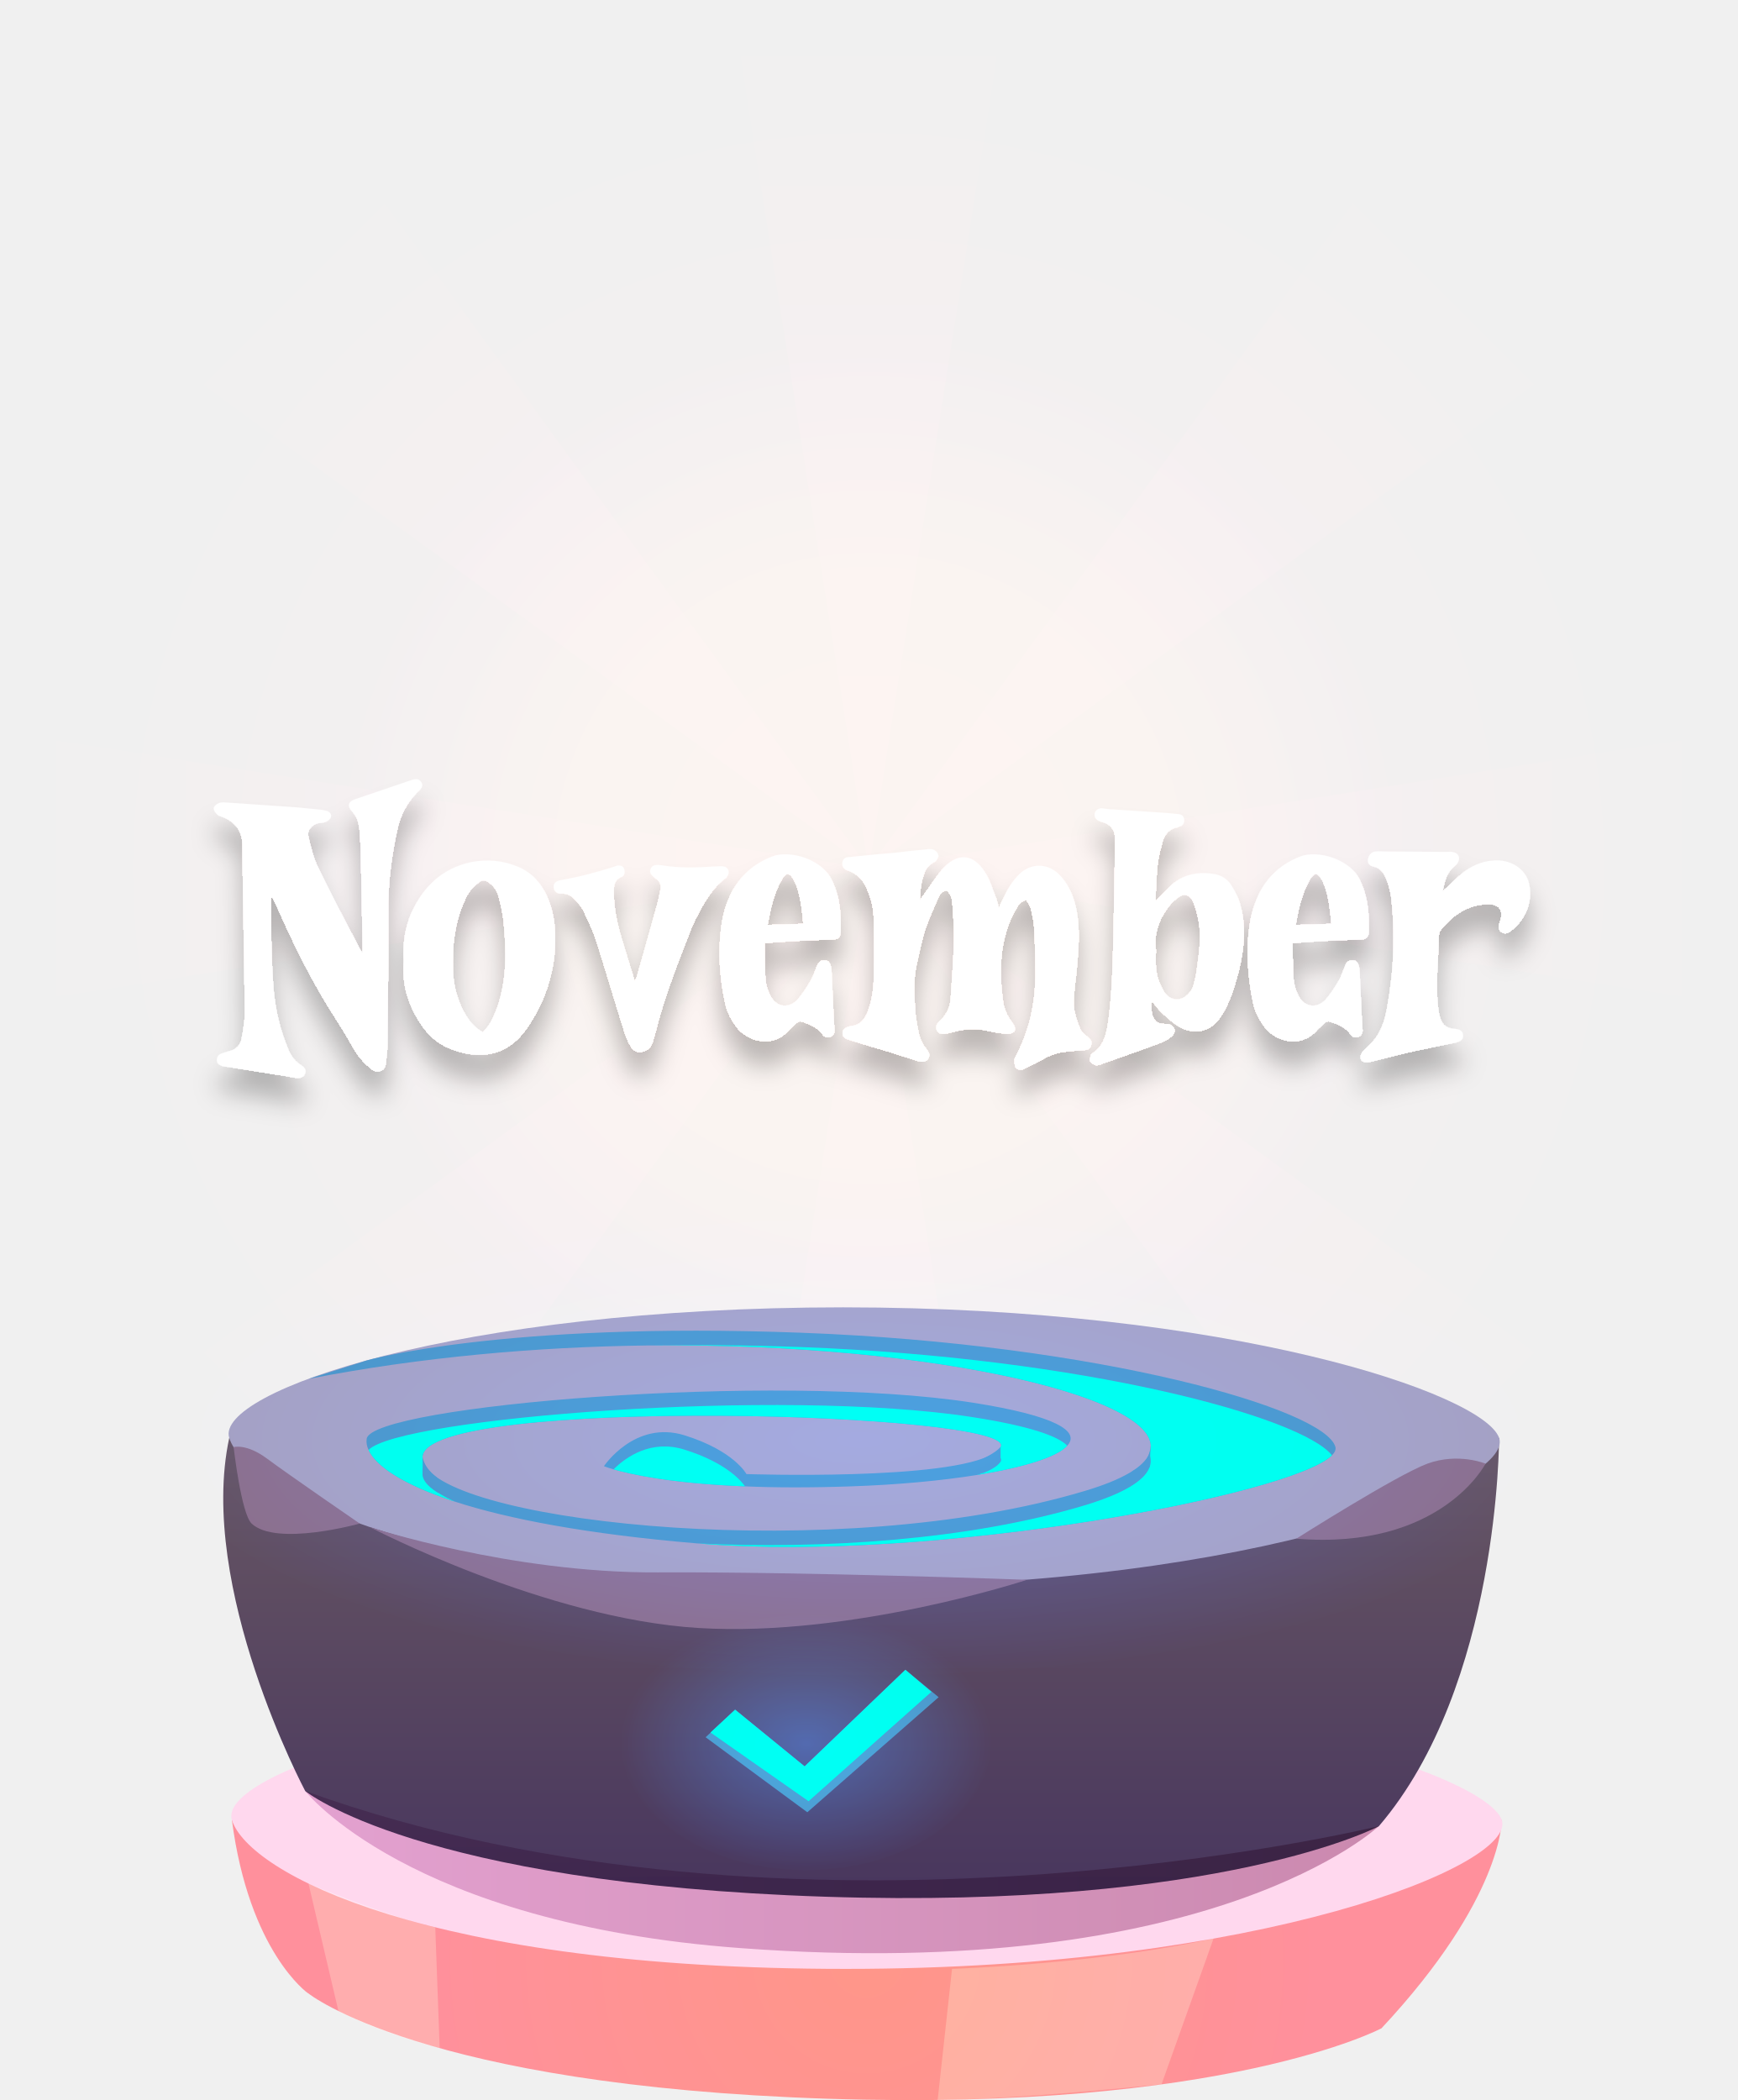
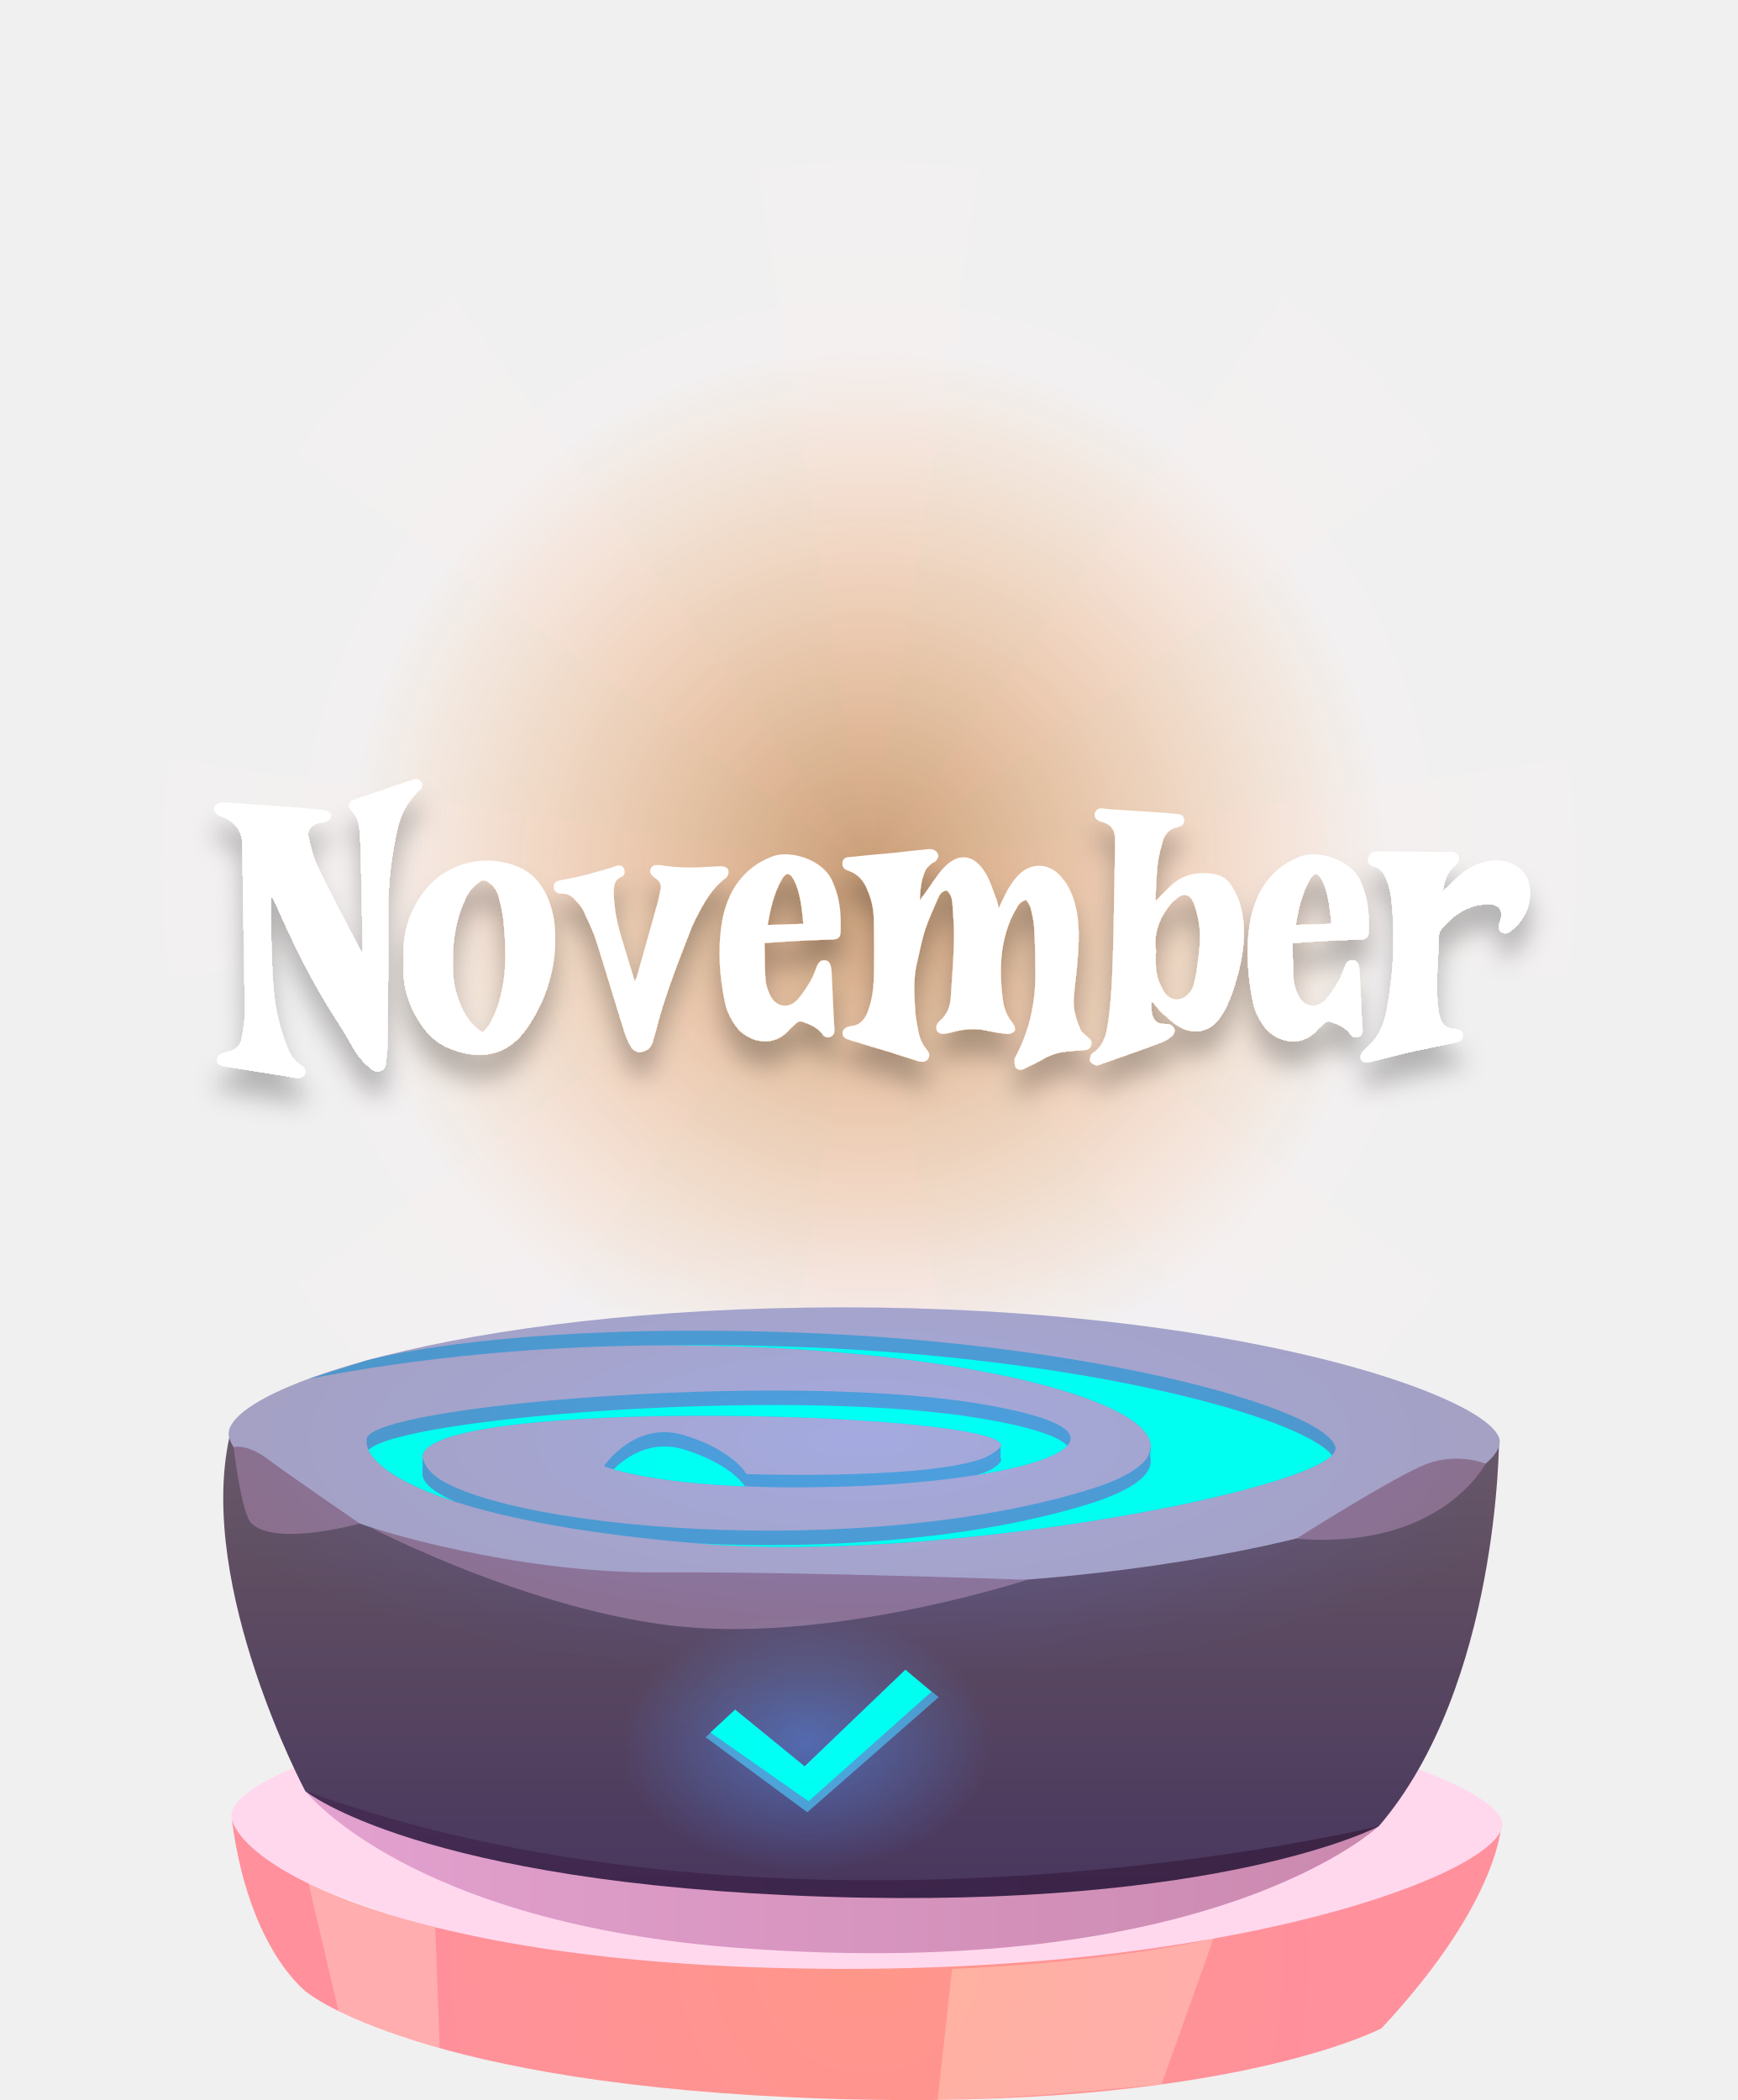
<svg xmlns="http://www.w3.org/2000/svg" width="283" height="342" viewBox="0 0 283 342" fill="none">
-   <g clip-path="url(#clip0_6238_9999)">
-     <path style="mix-blend-mode:screen" opacity="0.5" d="M141.462 270.116C212.556 270.116 270.189 212.504 270.189 141.436C270.189 70.368 212.556 12.756 141.462 12.756C70.368 12.756 12.734 70.368 12.734 141.436C12.734 212.504 70.368 270.116 141.462 270.116Z" fill="url(#paint0_radial_6238_9999)" />
-     <path style="mix-blend-mode:screen" opacity="0.5" fill-rule="evenodd" clip-rule="evenodd" d="M163.823 0H145.209H137.738H119.125L141.461 141.435L141.487 140.511V141.435L163.823 0Z" fill="url(#paint1_linear_6238_9999)" />
-     <path style="mix-blend-mode:screen" opacity="0.5" fill-rule="evenodd" clip-rule="evenodd" d="M57.227 25.639L44.082 38.804L38.768 44.091L25.623 57.257L141.462 141.486L140.82 140.819L141.488 141.435L57.227 25.639Z" fill="url(#paint2_linear_6238_9999)" />
-     <path style="mix-blend-mode:screen" opacity="0.5" fill-rule="evenodd" clip-rule="evenodd" d="M0 119.107V137.74V145.208V163.814L141.487 141.487L140.563 141.461L141.487 141.435L0 119.107Z" fill="url(#paint3_linear_6238_9999)" />
-     <path style="mix-blend-mode:screen" opacity="0.5" fill-rule="evenodd" clip-rule="evenodd" d="M25.648 225.665L38.819 238.831L44.108 244.143L57.278 257.283L141.539 141.487L140.872 142.128L141.488 141.436L25.648 225.665Z" fill="url(#paint4_linear_6238_9999)" />
-     <path style="mix-blend-mode:screen" opacity="0.5" fill-rule="evenodd" clip-rule="evenodd" d="M119.15 282.896H137.789H145.26H163.874L141.538 141.436L141.512 142.385L141.486 141.436L119.15 282.896Z" fill="url(#paint5_linear_6238_9999)" />
-     <path style="mix-blend-mode:screen" opacity="0.5" fill-rule="evenodd" clip-rule="evenodd" d="M225.747 257.258L238.918 244.092L244.232 238.805L257.377 225.64L141.538 141.41L142.18 142.077L141.486 141.436L225.747 257.258Z" fill="url(#paint6_linear_6238_9999)" />
-     <path style="mix-blend-mode:screen" opacity="0.5" fill-rule="evenodd" clip-rule="evenodd" d="M282.999 163.763V145.157V137.689V119.082L141.486 141.41L142.436 141.435H141.486L282.999 163.763Z" fill="url(#paint7_linear_6238_9999)" />
-     <path style="mix-blend-mode:screen" opacity="0.5" fill-rule="evenodd" clip-rule="evenodd" d="M257.352 57.206L244.181 44.066L238.892 38.753L225.722 25.613L141.461 141.41L142.128 140.768L141.487 141.435L257.352 57.206Z" fill="url(#paint8_linear_6238_9999)" />
-     <path style="mix-blend-mode:screen" opacity="0.5" d="M219.308 173.662C237.122 130.671 216.7 81.385 173.693 63.577C130.686 45.77 81.382 66.185 63.568 109.176C45.754 152.167 66.176 201.453 109.183 219.261C152.19 237.068 201.495 216.653 219.308 173.662Z" fill="url(#paint9_radial_6238_9999)" />
-     <path fill-rule="evenodd" clip-rule="evenodd" d="M50.14 324.601C50.14 324.601 40.564 317.903 37.766 296.396H244.566C244.566 296.396 244.823 309.075 224.977 330.324C224.977 330.324 199.458 343.901 134.812 341.796C68.6 339.641 50.166 324.601 50.166 324.601H50.14Z" fill="url(#paint10_radial_6238_9999)" />
-     <path fill-rule="evenodd" clip-rule="evenodd" d="M37.764 296.396C35.428 288.902 74.863 275.146 137.737 275.146C200.612 275.146 241.998 289.159 244.565 296.396C247.133 303.634 205.644 320.649 137.737 320.649C69.831 320.649 40.486 305.071 37.764 296.396Z" fill="#FFD8EE" />
-     <path fill-rule="evenodd" clip-rule="evenodd" d="M49.703 291.673C49.703 291.673 32.091 258.592 37.328 234.186H244.129C244.129 234.186 244.232 274.453 224.54 297.422C224.54 297.422 199.021 310.998 134.375 308.894C68.162 306.738 49.729 291.699 49.729 291.699L49.703 291.673Z" fill="url(#paint11_linear_6238_9999)" />
-     <path fill-rule="evenodd" clip-rule="evenodd" d="M37.329 234.16C34.993 226.666 74.427 212.91 137.302 212.91C200.176 212.91 241.562 226.923 244.13 234.16C246.697 241.397 205.208 258.413 137.302 258.413C69.395 258.413 40.05 242.835 37.329 234.16Z" fill="#A4A0C2" />
-     <path fill-rule="evenodd" clip-rule="evenodd" d="M217.48 235.674C217.582 236.085 217.377 236.547 216.915 237.009C210.419 243.476 152.14 254.46 114.246 251.406C113.989 251.381 113.758 251.355 113.527 251.355C95.53 249.841 82.693 247.351 74.093 244.554C65.595 241.782 61.205 238.754 60.023 236.136C59.715 235.494 59.638 234.879 59.715 234.314C60.486 228.95 126.107 223.407 158.43 228.437C171.96 230.567 175.965 233.108 173.809 235.443C172.166 237.291 166.697 238.985 159.072 240.217C153.27 241.141 146.184 241.808 138.585 242.064C131.884 242.295 126.159 242.27 121.332 242.064C109.214 241.577 102.667 240.088 99.92 239.293C98.842 238.985 98.354 238.779 98.354 238.779C98.354 238.779 103.386 231.234 111.473 233.749C119.561 236.264 121.563 240.063 121.563 240.063C121.563 240.063 154.631 241.192 161.819 236.701C162.333 236.393 162.718 236.059 162.949 235.674C166.415 230.002 69.061 227.179 68.804 237.291C68.804 237.753 68.907 238.189 69.189 238.626C74.426 248.044 136.325 254.871 176.582 242.834C182.897 240.961 186.261 238.882 187.159 236.752C190.908 228.026 152.834 218.633 105.877 219.121H105.26C87.571 219.352 68.675 220.969 50.268 224.562L59.715 221.559C59.715 221.559 81.692 215.22 130.395 217.042C179.123 218.864 215.965 229.54 217.48 235.674Z" fill="#4C95C7" />
-     <path fill-rule="evenodd" clip-rule="evenodd" d="M121.332 242.064C109.214 241.576 102.667 240.088 99.92 239.292C101.999 237.239 106.056 234.39 111.473 236.084C118.122 238.163 120.664 241.089 121.332 242.064Z" fill="#00FFED" />
-     <path fill-rule="evenodd" clip-rule="evenodd" d="M162.949 238.035C163.231 237.573 162.821 237.111 161.819 236.7C162.333 236.392 162.718 236.059 162.949 235.674C166.415 230.002 69.061 227.179 68.804 237.29C68.804 237.752 68.906 238.189 69.189 238.625C68.932 238.933 68.804 239.267 68.804 239.626C68.752 241.371 70.678 243.039 74.093 244.553C65.595 241.782 61.204 238.753 60.023 236.136C64.901 230.951 127.211 225.921 158.43 230.797C167.493 232.209 172.294 233.851 173.809 235.443C172.166 237.29 166.697 238.984 159.072 240.216C161.023 239.626 162.41 238.907 162.949 238.035Z" fill="#00FFED" />
-     <path fill-rule="evenodd" clip-rule="evenodd" d="M216.915 237.009C210.42 243.477 152.141 254.461 114.247 251.407C113.99 251.381 113.759 251.355 113.528 251.355C133.887 252.331 157.635 250.842 176.582 245.17C185.208 242.578 188.341 239.653 187.16 236.753C190.908 228.027 152.834 218.634 105.877 219.121C113.143 218.993 121.307 219.044 130.395 219.378C176.531 221.097 211.986 230.773 216.915 237.009Z" fill="#00FFED" />
-     <path style="mix-blend-mode:multiply" opacity="0.5" fill-rule="evenodd" clip-rule="evenodd" d="M49.703 291.674C49.703 291.674 66.494 313.257 120.562 317.261C197.66 322.984 224.54 297.397 224.54 297.397C224.54 297.397 129.805 320.649 49.703 291.674Z" fill="url(#paint12_linear_6238_9999)" />
-     <path fill-rule="evenodd" clip-rule="evenodd" d="M60.332 248.736C60.332 248.736 83.207 256.205 107.058 256.076C130.909 255.948 167.263 257.282 167.263 257.282C167.263 257.282 138.842 266.65 113.81 265.136C88.778 263.622 60.358 248.762 60.358 248.762L60.332 248.736Z" fill="#8B6F8B" />
-     <path fill-rule="evenodd" clip-rule="evenodd" d="M211.113 250.584C211.113 250.584 227.416 240.242 232.448 238.368C237.506 236.52 241.922 238.368 241.922 238.368C241.922 238.368 234.707 252.509 211.113 250.584Z" fill="#8B6F8B" />
-     <path fill-rule="evenodd" clip-rule="evenodd" d="M38.022 235.675C38.022 235.675 40.101 235.033 43.49 237.548C46.853 240.063 58.586 248.122 58.586 248.122C58.586 248.122 45.005 251.92 40.974 248.122C39.279 246.505 38.047 235.675 38.047 235.675H38.022Z" fill="#8B6F8B" />
+   <g clip-path="url(#clip0_288_5067)">
+     <path style="mix-blend-mode:screen" opacity="0.5" d="M141.461 270.115C212.556 270.115 270.189 212.503 270.189 141.435C270.189 70.367 212.556 12.755 141.461 12.755C70.367 12.755 12.734 70.367 12.734 141.435C12.734 212.503 70.367 270.115 141.461 270.115Z" fill="url(#paint0_radial_288_5067)" />
+     <path style="mix-blend-mode:screen" opacity="0.5" fill-rule="evenodd" clip-rule="evenodd" d="M163.823 0H145.21H137.739H119.125L141.461 141.435L141.487 140.511V141.435L163.823 0Z" fill="url(#paint1_linear_288_5067)" />
+     <path style="mix-blend-mode:screen" opacity="0.5" fill-rule="evenodd" clip-rule="evenodd" d="M57.226 25.639L44.082 38.804L38.767 44.091L25.622 57.257L141.461 141.486L140.82 140.819L141.487 141.435L57.226 25.639Z" fill="url(#paint2_linear_288_5067)" />
+     <path style="mix-blend-mode:screen" opacity="0.5" fill-rule="evenodd" clip-rule="evenodd" d="M0 119.107V137.739V145.207V163.814L141.487 141.486L140.563 141.46L141.487 141.435L0 119.107Z" fill="url(#paint3_linear_288_5067)" />
+     <path style="mix-blend-mode:screen" opacity="0.5" fill-rule="evenodd" clip-rule="evenodd" d="M25.648 225.665L38.819 238.83L44.107 244.143L57.278 257.283L141.538 141.486L140.871 142.128L141.487 141.435L25.648 225.665Z" fill="url(#paint4_linear_288_5067)" />
+     <path style="mix-blend-mode:screen" opacity="0.5" fill-rule="evenodd" clip-rule="evenodd" d="M119.151 282.896H137.79H145.261H163.875L141.539 141.435L141.513 142.385L141.487 141.435L119.151 282.896Z" fill="url(#paint5_linear_288_5067)" />
+     <path style="mix-blend-mode:screen" opacity="0.5" fill-rule="evenodd" clip-rule="evenodd" d="M225.748 257.257L238.918 244.091L244.233 238.805L257.378 225.639L141.539 141.409L142.18 142.076L141.487 141.435L225.748 257.257Z" fill="url(#paint6_linear_288_5067)" />
+     <path style="mix-blend-mode:screen" opacity="0.5" fill-rule="evenodd" clip-rule="evenodd" d="M283 163.763V145.156V137.688V119.082L141.487 141.409L142.437 141.435H141.487L283 163.763Z" fill="url(#paint7_linear_288_5067)" />
+     <path style="mix-blend-mode:screen" opacity="0.5" fill-rule="evenodd" clip-rule="evenodd" d="M257.352 57.205L244.182 44.065L238.893 38.753L225.722 25.613L141.461 141.409L142.129 140.768L141.487 141.435L257.352 57.205Z" fill="url(#paint8_linear_288_5067)" />
+     <g opacity="0.5">
+       <path d="M219.308 173.663C237.122 130.672 216.7 81.385 173.693 63.578C130.686 45.77 81.382 66.186 63.568 109.176C45.754 152.167 66.176 201.454 109.183 219.261C152.19 237.069 201.495 216.653 219.308 173.663Z" fill="url(#paint9_radial_288_5067)" style="mix-blend-mode:screen" />
+     </g>
+     <path fill-rule="evenodd" clip-rule="evenodd" d="M50.141 324.599C50.141 324.599 40.564 317.901 37.766 296.395H244.567C244.567 296.395 244.823 309.073 224.978 330.323C224.978 330.323 199.458 343.899 134.812 341.794C68.6 339.639 50.166 324.599 50.166 324.599H50.141Z" fill="url(#paint10_radial_288_5067)" />
+     <path fill-rule="evenodd" clip-rule="evenodd" d="M37.766 296.394C35.43 288.9 74.864 275.145 137.739 275.145C200.613 275.145 241.999 289.157 244.567 296.394C247.134 303.632 205.645 320.647 137.739 320.647C69.832 320.647 40.487 305.069 37.766 296.394Z" fill="#FFD8EE" />
+     <path fill-rule="evenodd" clip-rule="evenodd" d="M49.704 291.672C49.704 291.672 32.092 258.591 37.329 234.185H244.13C244.13 234.185 244.233 274.452 224.541 297.421C224.541 297.421 199.022 310.997 134.376 308.893C68.163 306.737 49.73 291.698 49.73 291.698L49.704 291.672Z" fill="url(#paint11_linear_288_5067)" />
+     <path fill-rule="evenodd" clip-rule="evenodd" d="M37.329 234.159C34.993 226.665 74.428 212.909 137.302 212.909C200.177 212.909 241.563 226.922 244.13 234.159C246.698 241.396 205.209 258.412 137.302 258.412C69.396 258.412 40.051 242.834 37.329 234.159Z" fill="#A4A0C2" />
+     <path fill-rule="evenodd" clip-rule="evenodd" d="M217.481 235.673C217.584 236.084 217.378 236.546 216.916 237.008C210.421 243.475 152.142 254.459 114.247 251.405C113.991 251.38 113.76 251.354 113.529 251.354C95.531 249.84 82.695 247.35 74.094 244.553C65.596 241.781 61.206 238.753 60.025 236.135C59.717 235.493 59.64 234.878 59.717 234.313C60.487 228.949 126.109 223.406 158.432 228.436C171.962 230.566 175.967 233.107 173.81 235.442C172.167 237.29 166.699 238.984 159.074 240.216C153.271 241.14 146.185 241.807 138.586 242.064C131.885 242.294 126.16 242.269 121.333 242.064C109.215 241.576 102.669 240.087 99.922 239.292C98.843 238.984 98.356 238.779 98.356 238.779C98.356 238.779 103.388 231.233 111.475 233.748C119.562 236.263 121.564 240.062 121.564 240.062C121.564 240.062 154.632 241.191 161.821 236.7C162.334 236.392 162.719 236.058 162.95 235.673C166.416 230.001 69.062 227.178 68.805 237.29C68.805 237.752 68.908 238.188 69.19 238.625C74.428 248.043 136.327 254.87 176.583 242.833C182.899 240.96 186.262 238.881 187.16 236.751C190.909 228.025 152.835 218.632 105.878 219.12H105.262C87.573 219.351 68.677 220.968 50.269 224.561L59.717 221.558C59.717 221.558 81.693 215.219 130.396 217.041C179.125 218.863 215.966 229.539 217.481 235.673Z" fill="#4C95C7" />
+     <path fill-rule="evenodd" clip-rule="evenodd" d="M121.333 242.064C109.215 241.576 102.669 240.088 99.922 239.292C102.001 237.239 106.058 234.39 111.475 236.084C118.124 238.163 120.666 241.089 121.333 242.064Z" fill="#00FFED" />
+     <path fill-rule="evenodd" clip-rule="evenodd" d="M162.95 238.034C163.233 237.572 162.822 237.11 161.821 236.7C162.334 236.392 162.719 236.058 162.95 235.673C166.416 230.001 69.062 227.178 68.805 237.29C68.805 237.752 68.908 238.188 69.19 238.624C68.934 238.932 68.805 239.266 68.805 239.625C68.754 241.371 70.679 243.039 74.094 244.553C65.596 241.781 61.206 238.753 60.025 236.135C64.903 230.951 127.213 225.921 158.432 230.797C167.495 232.208 172.295 233.851 173.81 235.442C172.167 237.29 166.699 238.984 159.074 240.216C161.025 239.625 162.411 238.907 162.95 238.034Z" fill="#00FFED" />
+     <path fill-rule="evenodd" clip-rule="evenodd" d="M216.916 237.008C210.421 243.475 152.142 254.459 114.247 251.405C113.991 251.38 113.76 251.354 113.529 251.354C133.888 252.329 157.636 250.841 176.583 245.169C185.209 242.577 188.341 239.651 187.16 236.751C190.909 228.025 152.835 218.632 105.878 219.12C113.144 218.992 121.308 219.043 130.396 219.376C176.532 221.096 211.987 230.771 216.916 237.008Z" fill="#00FFED" />
+     <path style="mix-blend-mode:multiply" opacity="0.5" fill-rule="evenodd" clip-rule="evenodd" d="M49.704 291.672C49.704 291.672 66.495 313.256 120.563 317.259C197.661 322.983 224.541 297.395 224.541 297.395C224.541 297.395 129.806 320.647 49.704 291.672Z" fill="url(#paint12_linear_288_5067)" />
+     <path fill-rule="evenodd" clip-rule="evenodd" d="M60.333 248.736C60.333 248.736 83.208 256.205 107.059 256.076C130.91 255.948 167.263 257.282 167.263 257.282C167.263 257.282 138.843 266.65 113.811 265.136C88.779 263.622 60.359 248.762 60.359 248.762L60.333 248.736Z" fill="#8B6F8B" />
+     <path fill-rule="evenodd" clip-rule="evenodd" d="M211.114 250.584C211.114 250.584 227.417 240.242 232.449 238.368C237.506 236.52 241.922 238.368 241.922 238.368C241.922 238.368 234.708 252.509 211.114 250.584Z" fill="#8B6F8B" />
+     <path fill-rule="evenodd" clip-rule="evenodd" d="M38.023 235.673C38.023 235.673 40.102 235.032 43.491 237.547C46.854 240.062 58.587 248.12 58.587 248.12C58.587 248.12 45.006 251.919 40.975 248.12C39.281 246.504 38.048 235.673 38.048 235.673H38.023Z" fill="#8B6F8B" />
    <g style="mix-blend-mode:soft-light">
-       <path fill-rule="evenodd" clip-rule="evenodd" d="M152.705 341.975L155.042 320.648C155.042 320.648 178.841 319.879 197.634 315.695L189.162 339.435C189.162 339.435 164.823 342.001 152.68 341.975H152.705Z" fill="#FFCCB5" />
+       <path fill-rule="evenodd" clip-rule="evenodd" d="M152.707 341.974L155.043 320.647C155.043 320.647 178.842 319.877 197.635 315.694L189.163 339.433C189.163 339.433 164.824 342 152.681 341.974H152.707Z" fill="#FFCCB5" />
    </g>
    <g style="mix-blend-mode:soft-light">
-       <path fill-rule="evenodd" clip-rule="evenodd" d="M55.12 327.526L50.242 306.764C50.242 306.764 63.361 312.204 70.884 313.873L71.603 333.557C71.603 333.557 62.566 331.324 55.12 327.526Z" fill="#FFCCB5" />
+       <path fill-rule="evenodd" clip-rule="evenodd" d="M55.121 327.525L50.243 306.763C50.243 306.763 63.362 312.203 70.885 313.872L71.604 333.556C71.604 333.556 62.566 331.323 55.121 327.525Z" fill="#FFCCB5" />
    </g>
-     <path fill-rule="evenodd" clip-rule="evenodd" d="M162.949 235.674V238.035C162.949 238.035 161.434 239.498 160.048 239.883L159.586 237.778C159.586 237.778 161.999 236.752 162.924 235.674H162.949Z" fill="#4C95C7" />
-     <path fill-rule="evenodd" clip-rule="evenodd" d="M187.39 235.494L187.211 238.933L184.412 241.884V239.575C184.412 239.575 187.262 238.471 187.365 235.494H187.39Z" fill="#4C95C7" />
-     <path fill-rule="evenodd" clip-rule="evenodd" d="M68.83 240.063V236.676C68.83 236.676 68.471 238.575 71.141 240.602L71.449 243.169C71.449 243.169 68.805 241.783 68.805 240.063H68.83Z" fill="#4C95C7" />
-     <path style="mix-blend-mode:screen" opacity="0.5" d="M140.228 272.836C203.538 272.836 254.861 255.52 254.861 234.16C254.861 212.8 203.538 195.484 140.228 195.484C76.918 195.484 25.596 212.8 25.596 234.16C25.596 255.52 76.918 272.836 140.228 272.836Z" fill="url(#paint13_radial_6238_9999)" />
-     <path fill-rule="evenodd" clip-rule="evenodd" d="M114.914 282.922L119.715 278.431L131.037 287.67L147.443 271.938L152.86 276.403L131.474 295.138L114.914 282.922Z" fill="#4C95C7" />
-     <path fill-rule="evenodd" clip-rule="evenodd" d="M115.709 282.152L131.678 293.341L151.678 275.53L147.442 271.938L131.036 287.67L119.714 278.431L115.709 282.152Z" fill="#00FFED" />
-     <path style="mix-blend-mode:screen" opacity="0.5" d="M131.243 304.557C147.903 304.557 161.409 295.147 161.409 283.538C161.409 271.93 147.903 262.52 131.243 262.52C114.582 262.52 101.076 271.93 101.076 283.538C101.076 295.147 114.582 304.557 131.243 304.557Z" fill="url(#paint14_radial_6238_9999)" />
-     <g filter="url(#filter0_d_6238_9999)">
+     <path fill-rule="evenodd" clip-rule="evenodd" d="M162.95 235.673V238.034C162.95 238.034 161.436 239.497 160.049 239.882L159.587 237.778C159.587 237.778 162 236.751 162.925 235.673H162.95Z" fill="#4C95C7" />
+     <path fill-rule="evenodd" clip-rule="evenodd" d="M187.392 235.494L187.212 238.933L184.413 241.884V239.574C184.413 239.574 187.263 238.471 187.366 235.494H187.392Z" fill="#4C95C7" />
+     <path fill-rule="evenodd" clip-rule="evenodd" d="M68.831 240.062V236.674C68.831 236.674 68.472 238.573 71.141 240.601L71.45 243.167C71.45 243.167 68.805 241.781 68.805 240.062H68.831Z" fill="#4C95C7" />
+     <path style="mix-blend-mode:screen" opacity="0.5" d="M140.229 272.835C203.539 272.835 254.862 255.519 254.862 234.159C254.862 212.799 203.539 195.483 140.229 195.483C76.919 195.483 25.597 212.799 25.597 234.159C25.597 255.519 76.919 272.835 140.229 272.835Z" fill="url(#paint13_radial_288_5067)" />
+     <path fill-rule="evenodd" clip-rule="evenodd" d="M114.915 282.921L119.716 278.43L131.038 287.669L147.443 271.937L152.861 276.403L131.474 295.137L114.915 282.921Z" fill="#4C95C7" />
+     <path fill-rule="evenodd" clip-rule="evenodd" d="M115.711 282.151L131.68 293.341L151.68 275.53L147.443 271.937L131.038 287.669L119.716 278.43L115.711 282.151Z" fill="#00FFED" />
+     <path style="mix-blend-mode:screen" opacity="0.5" d="M131.243 304.556C147.904 304.556 161.41 295.145 161.41 283.537C161.41 271.929 147.904 262.518 131.243 262.518C114.583 262.518 101.077 271.929 101.077 283.537C101.077 295.145 114.583 304.556 131.243 304.556Z" fill="url(#paint14_radial_288_5067)" />
+     <g filter="url(#filter0_d_288_5067)">
      <path d="M68.533 127.28C68.917 127.728 68.789 128.176 68.405 128.624C68.149 128.88 67.893 129.072 67.701 129.328C66.229 130.864 65.333 132.656 64.821 134.576C63.733 139.312 63.157 144.048 63.221 148.848C63.285 156.016 63.157 163.184 63.093 170.352C63.093 171.312 62.901 172.272 62.837 173.168C62.773 173.744 62.517 174.256 61.877 174.448C61.301 174.64 60.789 174.384 60.341 174C59.253 173.04 58.293 172.016 57.589 170.736C56.309 168.432 54.901 166.256 53.493 164.016C50.101 158.512 47.349 152.752 44.789 146.928C44.661 146.672 44.533 146.416 44.405 146.16C44.277 146.224 44.213 146.224 44.085 146.224C44.149 150.768 44.149 155.376 44.469 159.92C44.661 163.312 45.301 166.704 46.581 169.968C47.093 171.376 47.669 172.656 49.077 173.488C49.589 173.808 49.973 174.32 49.653 174.896C49.397 175.536 48.757 175.6 48.117 175.536C46.837 175.28 45.621 175.088 44.341 174.896C41.909 174.512 39.541 174.128 37.109 173.744C36.789 173.744 36.533 173.68 36.213 173.616C35.701 173.424 35.317 173.168 35.317 172.656C35.317 172.144 35.573 171.76 36.085 171.568C36.405 171.44 36.789 171.376 37.109 171.248C38.389 170.992 39.157 170.288 39.349 169.136C39.605 167.792 39.861 166.384 39.861 165.04C39.797 155.888 39.541 146.672 39.477 137.52C39.413 135.216 38.325 133.872 36.213 133.04C35.893 132.912 35.573 132.848 35.381 132.656C35.125 132.4 34.805 132.016 34.805 131.632C34.805 131.376 35.189 130.992 35.509 130.864C35.765 130.672 36.149 130.672 36.533 130.672C40.501 130.928 44.533 131.248 48.565 131.504C49.845 131.632 51.125 131.76 52.405 131.888C52.661 131.952 52.981 132.016 53.301 132.08C53.749 132.272 54.005 132.656 53.877 133.104C53.749 133.36 53.429 133.68 53.109 133.808C52.789 134 52.277 134 51.829 134.064C50.677 134.384 49.973 135.216 50.229 136.304C50.613 137.84 50.933 139.44 51.637 140.912C53.813 145.392 56.117 149.808 58.421 154.224C58.549 154.48 58.677 154.736 58.997 155.184C59.061 154.672 59.061 154.48 59.061 154.352C58.933 148.912 58.869 143.472 58.741 138.032C58.677 137.072 58.613 136.048 58.549 135.088C58.421 134 58.165 133.04 57.333 132.144C56.501 131.248 56.693 130.544 57.845 130.16C60.981 129.072 64.117 128.048 67.253 126.96C67.701 126.832 68.213 126.832 68.533 127.28ZM89.055 145.904C90.463 149.04 90.591 152.368 90.271 155.696C89.759 159.984 88.287 163.888 85.727 167.536C82.655 171.952 78.175 172.72 73.375 170.8C71.199 169.968 69.599 168.432 68.383 166.512C66.335 163.376 65.439 159.984 65.759 156.528C65.567 153.712 65.951 151.152 66.975 148.72C68.895 144.496 71.903 141.424 76.767 140.4C79.391 139.888 81.951 140.144 84.383 141.168C86.623 142.128 88.095 143.792 89.055 145.904ZM80.991 164.016C82.591 159.472 82.463 154.736 82.015 150.064C81.887 148.72 81.567 147.376 81.247 146.096C80.991 145.2 80.543 144.368 79.711 143.792C78.943 143.216 78.495 143.216 77.791 143.856C76.831 144.56 76.191 145.456 75.743 146.48C74.015 150.192 73.631 154.096 73.759 158C73.823 160.304 74.399 162.608 75.487 164.656C76.191 166 77.087 167.216 78.623 168.112C79.071 167.6 79.583 167.088 79.839 166.576C80.287 165.744 80.671 164.912 80.991 164.016ZM117.822 141.104C118.654 141.232 118.91 142.064 118.398 142.768C118.334 142.896 118.206 143.024 118.078 143.088C116.094 144.56 114.878 146.608 113.79 148.656C113.406 149.36 113.086 150.064 112.766 150.704C110.526 156.464 108.222 162.16 106.75 168.112C106.558 168.688 106.43 169.2 106.302 169.712C105.982 170.608 105.406 171.12 104.51 171.312C103.614 171.504 103.038 170.928 102.654 170.288C102.206 169.52 101.886 168.688 101.63 167.856C100.094 162.992 98.686 158.192 97.15 153.328C96.638 151.664 95.806 150 95.038 148.336C94.718 147.632 94.142 147.056 93.63 146.48C93.054 145.84 92.35 145.52 91.518 145.52C90.686 145.584 90.238 145.136 90.174 144.496C90.11 143.92 90.494 143.472 91.326 143.344C94.27 142.832 97.15 142.064 99.966 141.168C100.158 141.104 100.286 141.04 100.478 140.976C100.99 140.912 101.438 140.976 101.63 141.488C101.822 142 101.694 142.576 101.31 142.768C99.774 143.344 99.966 144.688 99.966 145.84C100.03 148.08 100.478 150.256 101.118 152.432C101.822 154.8 102.59 157.232 103.358 159.792C103.55 159.472 103.614 159.344 103.678 159.216C104.766 155.248 105.918 151.344 107.006 147.376C107.262 146.544 107.39 145.648 107.582 144.816C107.71 144.048 107.454 143.536 106.814 143.088C105.918 142.448 105.726 142 105.982 141.488C106.174 140.912 106.686 140.784 107.71 140.912C110.654 141.424 113.598 141.296 116.542 141.104C116.99 141.104 117.438 141.04 117.822 141.104ZM135.566 143.536C136.526 145.648 136.91 147.888 136.91 150.256C136.91 150.704 136.91 151.152 136.91 151.536C136.91 152.56 136.59 152.944 135.63 153.008C134.35 153.072 133.07 153.072 131.726 153.136C129.422 153.264 127.054 153.392 124.494 153.584C124.558 155.696 124.494 157.68 124.686 159.664C124.75 160.496 125.07 161.392 125.454 162.16C126.414 164.016 128.398 164.336 129.87 162.8C130.702 161.84 131.406 160.752 132.046 159.664C132.366 159.152 132.558 158.512 132.814 157.936C133.134 157.232 133.262 156.336 134.35 156.4C135.054 156.464 135.374 157.04 135.438 158.448C135.566 160.752 135.63 163.12 135.758 165.488C135.822 166.192 135.822 166.896 135.886 167.6C135.95 168.176 135.758 168.624 135.182 168.88C134.606 169.072 134.222 168.816 133.902 168.368C133.134 167.344 131.982 166.832 130.83 166.448C130.318 166.256 129.934 166.32 129.614 166.704C129.166 167.088 128.654 167.536 128.27 167.984C125.518 170.8 121.742 169.456 120.078 167.408C119.118 166.192 118.414 164.848 118.094 163.376C117.198 159.152 116.878 154.864 117.518 150.576C117.774 148.72 118.35 146.992 119.118 145.392C120.59 142.576 122.766 140.656 125.71 139.504C128.526 138.352 134.03 139.888 135.566 143.536ZM125.006 150.64C126.99 150.576 128.846 150.512 130.83 150.448C130.574 147.952 130.382 145.584 129.358 143.408C129.23 143.152 129.038 142.96 128.91 142.704C128.462 142.256 128.142 142.192 127.694 142.704C127.502 142.896 127.31 143.216 127.182 143.472C125.966 145.648 125.454 148.08 125.006 150.64ZM177.055 168.816C177.503 169.2 177.951 169.584 177.695 170.224C177.503 170.992 176.863 170.992 176.223 171.056C175.199 171.12 174.175 171.184 173.151 171.312C171.807 171.504 170.591 172.016 169.439 172.72C168.543 173.232 167.647 173.616 166.751 174.064C166.239 174.32 165.727 174.256 165.407 173.808C165.215 173.488 165.215 172.976 165.215 172.592C165.215 172.336 165.407 172.08 165.535 171.824C167.839 167.408 168.735 162.672 168.607 157.744C168.607 155.44 168.543 153.2 168.415 150.96C168.351 149.872 168.095 148.848 167.839 147.824C167.711 147.376 167.391 146.928 167.135 146.544C166.111 146.8 165.791 147.44 165.407 148.144C164.383 149.872 163.743 151.856 163.359 153.84C162.847 156.784 162.911 159.664 163.295 162.608C163.423 164.08 163.935 165.424 164.895 166.576C164.895 166.64 164.959 166.64 164.959 166.704C165.279 167.152 165.471 167.664 165.087 168.048C164.767 168.304 164.255 168.432 163.871 168.368C162.591 168.24 161.375 167.984 160.095 167.728C158.367 167.408 156.639 167.664 154.975 168.112C154.527 168.24 154.015 168.368 153.567 168.368C152.607 168.368 152.159 167.472 152.671 166.704C152.799 166.512 152.927 166.32 153.119 166.192C154.271 165.168 154.783 163.824 154.847 162.288C155.039 159.216 155.295 156.208 155.359 153.136C155.423 151.088 155.231 149.104 155.103 147.056C155.039 146.352 154.847 145.52 154.143 145.008C153.375 145.136 152.991 145.712 152.735 146.352C151.967 148.08 151.199 149.744 150.623 151.536C150.047 153.328 149.727 155.184 149.279 157.04C148.703 159.664 148.895 162.352 149.087 165.04C149.151 165.936 149.343 166.832 149.535 167.792C149.727 168.944 150.111 169.968 150.879 170.864C151.199 171.312 151.519 171.76 151.199 172.336C150.815 172.976 150.239 172.976 149.663 172.848C148.063 172.336 146.463 171.824 144.863 171.312C142.751 170.672 140.703 170.096 138.655 169.456C138.335 169.328 138.015 169.264 137.759 169.136C136.991 168.688 137.055 167.728 137.823 167.344C138.079 167.216 138.335 167.152 138.591 167.088C140.127 166.96 140.831 166 141.343 164.72C141.983 162.992 142.239 161.2 142.303 159.408C142.367 156.272 142.367 153.2 142.303 150.064C142.303 148.4 142.047 146.736 141.343 145.136C140.767 143.6 139.871 142.384 138.143 141.808C137.375 141.552 137.119 141.104 137.183 140.464C137.311 139.696 137.887 139.568 138.463 139.568C140.959 139.312 143.455 139.056 145.887 138.864C147.487 138.672 149.087 138.48 150.623 138.352C151.071 138.288 151.583 138.224 151.967 138.352C152.351 138.48 152.735 138.864 152.799 139.248C152.927 139.504 152.607 139.952 152.415 140.208C152.287 140.4 151.903 140.464 151.711 140.656C151.327 140.976 150.879 141.36 150.687 141.808C150.047 143.216 149.855 144.752 149.791 146.608C150.175 146.096 150.367 145.84 150.559 145.584C151.519 144.304 152.351 142.896 153.375 141.68C155.871 138.736 158.559 138.928 160.543 142.256C161.311 143.536 161.695 145.008 162.271 146.416C162.399 146.8 162.527 147.248 162.655 147.888C162.975 147.248 163.167 146.736 163.423 146.288C164.063 144.816 164.895 143.472 166.047 142.32C167.903 140.592 170.399 140.528 172.319 142.256C173.727 143.6 174.559 145.328 175.071 147.184C175.903 150.32 175.711 153.52 175.455 156.72C175.327 158.576 175.007 160.496 174.879 162.352C174.687 164.208 175.199 165.872 175.903 167.536C176.095 168.048 176.607 168.432 177.055 168.816ZM202.07 147.696C202.966 151.152 202.582 154.608 201.75 158.064C201.366 159.472 200.982 160.88 200.47 162.224C200.022 163.376 199.51 164.528 198.806 165.552C197.142 168.112 194.326 168.688 191.766 167.024C190.742 166.384 189.91 165.552 189.014 164.72C188.566 164.272 188.182 163.696 187.734 163.184C187.67 163.248 187.542 163.248 187.478 163.312C187.542 163.888 187.478 164.528 187.606 165.104C187.926 166.32 188.374 166.704 189.654 166.768C189.846 166.768 190.038 166.768 190.166 166.768C191.254 166.96 191.638 167.984 190.87 168.688C190.358 169.2 189.654 169.584 188.95 169.84C185.942 170.992 182.87 172.016 179.862 173.104C179.414 173.232 179.03 173.488 178.582 173.488C178.198 173.424 177.75 173.168 177.558 172.848C177.366 172.592 177.622 172.144 177.686 171.76C177.75 171.696 177.814 171.632 177.878 171.568C179.99 170.224 180.246 167.984 180.566 165.744C181.142 161.264 181.206 156.656 181.334 152.112C181.398 147.44 181.526 142.832 181.59 138.16C181.59 137.648 181.59 137.072 181.59 136.56C181.59 135.28 181.014 134.384 179.734 133.936C179.478 133.872 179.222 133.808 178.966 133.68C178.518 133.488 178.198 133.104 178.262 132.528C178.39 131.952 178.838 131.632 179.414 131.632C180.054 131.696 180.63 131.824 181.27 131.824C184.15 132.016 187.094 132.208 189.974 132.4C190.678 132.464 191.318 132.528 191.958 132.592C192.534 132.656 192.854 133.04 192.854 133.616C192.854 134.064 192.598 134.448 192.15 134.576C191.958 134.64 191.83 134.704 191.638 134.768C190.486 134.96 189.782 135.792 189.398 136.816C189.078 138.032 188.694 139.184 188.566 140.464C188.31 142.32 188.31 144.24 188.182 146.16C188.182 146.288 188.182 146.48 188.246 146.736C188.886 146.032 189.462 145.456 190.038 144.88C192.086 142.576 194.646 141.872 197.59 142.32C198.87 142.512 199.958 143.152 200.598 144.304C201.238 145.328 201.814 146.48 202.07 147.696ZM195.03 156.976C195.35 154.608 195.67 152.176 195.158 149.744C194.966 148.72 194.71 147.696 194.262 146.736C193.686 145.584 192.726 145.456 191.766 146.224C191.254 146.608 190.806 147.056 190.422 147.504C188.758 149.616 187.862 152.048 188.246 154.736C188.246 155.696 188.182 156.528 188.246 157.424C188.31 158.832 188.758 160.112 189.462 161.328C190.358 162.992 192.278 163.248 193.558 161.84C193.942 161.456 194.262 160.944 194.39 160.368C194.71 159.28 194.902 158.128 195.03 156.976ZM221.566 143.536C222.526 145.648 222.91 147.888 222.91 150.256C222.91 150.704 222.91 151.152 222.91 151.536C222.91 152.56 222.59 152.944 221.63 153.008C220.35 153.072 219.07 153.072 217.726 153.136C215.422 153.264 213.054 153.392 210.494 153.584C210.558 155.696 210.494 157.68 210.686 159.664C210.75 160.496 211.07 161.392 211.454 162.16C212.414 164.016 214.398 164.336 215.87 162.8C216.702 161.84 217.406 160.752 218.046 159.664C218.366 159.152 218.558 158.512 218.814 157.936C219.134 157.232 219.262 156.336 220.35 156.4C221.054 156.464 221.374 157.04 221.438 158.448C221.566 160.752 221.63 163.12 221.758 165.488C221.822 166.192 221.822 166.896 221.886 167.6C221.95 168.176 221.758 168.624 221.182 168.88C220.606 169.072 220.222 168.816 219.902 168.368C219.134 167.344 217.982 166.832 216.83 166.448C216.318 166.256 215.934 166.32 215.614 166.704C215.166 167.088 214.654 167.536 214.27 167.984C211.518 170.8 207.742 169.456 206.078 167.408C205.118 166.192 204.414 164.848 204.094 163.376C203.198 159.152 202.878 154.864 203.518 150.576C203.774 148.72 204.35 146.992 205.118 145.392C206.59 142.576 208.766 140.656 211.71 139.504C214.526 138.352 220.03 139.888 221.566 143.536ZM211.006 150.64C212.99 150.576 214.846 150.512 216.83 150.448C216.574 147.952 216.382 145.584 215.358 143.408C215.23 143.152 215.038 142.96 214.91 142.704C214.462 142.256 214.142 142.192 213.694 142.704C213.502 142.896 213.31 143.216 213.182 143.472C211.966 145.648 211.454 148.08 211.006 150.64ZM249.011 143.92C249.651 146.8 248.499 149.808 245.875 151.728C245.427 152.048 244.979 152.112 244.531 151.792C244.019 151.472 244.019 151.024 244.147 150.512C244.211 150.384 244.275 150.256 244.275 150.128C244.915 148.208 244.211 147.184 242.163 147.248C238.963 147.376 236.531 149.04 234.611 151.472C234.419 151.728 234.355 152.112 234.291 152.432C234.291 156.4 233.715 160.304 234.227 164.272C234.291 164.72 234.355 165.168 234.483 165.552C234.739 166.704 235.379 167.408 236.659 167.536C237.811 167.6 238.195 167.92 238.259 168.56C238.323 169.2 238.003 169.584 236.851 169.84C234.419 170.352 231.923 170.8 229.427 171.376C227.379 171.824 225.331 172.4 223.283 172.912C222.899 172.976 222.515 173.04 222.259 172.976C221.427 172.784 221.363 171.888 222.003 171.184C222.643 170.544 223.347 169.904 223.923 169.2C225.075 167.664 225.587 165.872 225.907 164.016C226.995 158.064 227.251 152.048 226.547 146.032C226.419 145.072 226.163 144.176 225.843 143.344C225.459 142.256 224.883 141.36 223.603 141.104C223.027 140.976 222.707 140.592 222.771 139.952C222.899 139.248 223.347 138.736 223.987 138.672C224.499 138.608 225.011 138.672 225.587 138.672C228.851 138.672 232.179 138.736 235.507 138.736C235.827 138.736 236.147 138.672 236.467 138.736C237.555 138.864 237.939 139.76 237.299 140.656C237.171 140.848 236.979 140.976 236.851 141.104C235.571 142.128 235.251 143.536 234.931 145.2C236.147 144.048 237.043 143.152 238.003 142.32C239.475 141.104 241.203 140.272 243.187 140.144C245.939 139.888 248.499 141.488 249.011 143.92Z" fill="white" />
    </g>
  </g>
  <defs>
-     <filter id="filter0_d_6238_9999" x="30.805" y="126.832" width="222.846" height="56.768" filterUnits="userSpaceOnUse" color-interpolation-filters="sRGB">
+     <filter id="filter0_d_288_5067" x="30.805" y="126.832" width="222.846" height="56.768" filterUnits="userSpaceOnUse" color-interpolation-filters="sRGB">
      <feFlood flood-opacity="0" result="BackgroundImageFix" />
      <feColorMatrix in="SourceAlpha" type="matrix" values="0 0 0 0 0 0 0 0 0 0 0 0 0 0 0 0 0 0 127 0" result="hardAlpha" />
      <feOffset dy="4" />
      <feGaussianBlur stdDeviation="2" />
      <feComposite in2="hardAlpha" operator="out" />
      <feColorMatrix type="matrix" values="0 0 0 0 0 0 0 0 0 0 0 0 0 0 0 0 0 0 0.25 0" />
-       <feBlend mode="normal" in2="BackgroundImageFix" result="effect1_dropShadow_6238_9999" />
-       <feBlend mode="normal" in="SourceGraphic" in2="effect1_dropShadow_6238_9999" result="shape" />
+       <feBlend mode="normal" in2="BackgroundImageFix" result="effect1_dropShadow_288_5067" />
+       <feBlend mode="normal" in="SourceGraphic" in2="effect1_dropShadow_288_5067" result="shape" />
    </filter>
-     <radialGradient id="paint0_radial_6238_9999" cx="0" cy="0" r="1" gradientUnits="userSpaceOnUse" gradientTransform="translate(141.462 141.436) scale(128.727 128.68)">
+     <radialGradient id="paint0_radial_288_5067" cx="0" cy="0" r="1" gradientUnits="userSpaceOnUse" gradientTransform="translate(141.461 141.435) scale(128.727 128.68)">
      <stop stop-color="#FF002F" />
-       <stop offset="1" />
+       <stop offset="1" stop-color="#99001C" stop-opacity="0" />
    </radialGradient>
-     <linearGradient id="paint1_linear_6238_9999" x1="141.487" y1="141.435" x2="141.487" y2="0" gradientUnits="userSpaceOnUse">
+     <linearGradient id="paint1_linear_288_5067" x1="141.487" y1="141.435" x2="141.487" y2="0" gradientUnits="userSpaceOnUse">
      <stop stop-color="#FF002F" />
-       <stop offset="1" />
+       <stop offset="1" stop-color="#99001C" stop-opacity="0" />
    </linearGradient>
-     <linearGradient id="paint2_linear_6238_9999" x1="141.503" y1="141.475" x2="41.476" y2="41.41" gradientUnits="userSpaceOnUse">
+     <linearGradient id="paint2_linear_288_5067" x1="141.503" y1="141.475" x2="41.475" y2="41.41" gradientUnits="userSpaceOnUse">
      <stop stop-color="#FF002F" />
-       <stop offset="1" />
+       <stop offset="1" stop-color="#99001C" stop-opacity="0" />
    </linearGradient>
-     <linearGradient id="paint3_linear_6238_9999" x1="141.487" y1="141.461" x2="0" y2="141.461" gradientUnits="userSpaceOnUse">
+     <linearGradient id="paint3_linear_288_5067" x1="141.487" y1="141.46" x2="0" y2="141.46" gradientUnits="userSpaceOnUse">
      <stop stop-color="#FF002F" />
-       <stop offset="1" />
+       <stop offset="1" stop-color="#99001C" stop-opacity="0" />
    </linearGradient>
-     <linearGradient id="paint4_linear_6238_9999" x1="141.529" y1="141.457" x2="41.52" y2="241.503" gradientUnits="userSpaceOnUse">
+     <linearGradient id="paint4_linear_288_5067" x1="141.529" y1="141.456" x2="41.519" y2="241.503" gradientUnits="userSpaceOnUse">
      <stop stop-color="#FF002F" />
-       <stop offset="1" />
+       <stop offset="1" stop-color="#99001C" stop-opacity="0" />
    </linearGradient>
-     <linearGradient id="paint5_linear_6238_9999" x1="141.512" y1="141.436" x2="141.512" y2="282.871" gradientUnits="userSpaceOnUse">
+     <linearGradient id="paint5_linear_288_5067" x1="141.513" y1="141.435" x2="141.513" y2="282.87" gradientUnits="userSpaceOnUse">
      <stop stop-color="#FF002F" />
-       <stop offset="1" />
+       <stop offset="1" stop-color="#99001C" stop-opacity="0" />
    </linearGradient>
-     <linearGradient id="paint6_linear_6238_9999" x1="141.527" y1="141.413" x2="241.537" y2="241.46" gradientUnits="userSpaceOnUse">
+     <linearGradient id="paint6_linear_288_5067" x1="141.528" y1="141.412" x2="241.538" y2="241.459" gradientUnits="userSpaceOnUse">
      <stop stop-color="#FF002F" />
-       <stop offset="1" />
+       <stop offset="1" stop-color="#99001C" stop-opacity="0" />
    </linearGradient>
-     <linearGradient id="paint7_linear_6238_9999" x1="141.512" y1="141.435" x2="282.999" y2="141.435" gradientUnits="userSpaceOnUse">
+     <linearGradient id="paint7_linear_288_5067" x1="141.513" y1="141.435" x2="283" y2="141.435" gradientUnits="userSpaceOnUse">
      <stop stop-color="#FF002F" />
-       <stop offset="1" />
+       <stop offset="1" stop-color="#99001C" stop-opacity="0" />
    </linearGradient>
-     <linearGradient id="paint8_linear_6238_9999" x1="141.483" y1="141.413" x2="241.493" y2="41.367" gradientUnits="userSpaceOnUse">
+     <linearGradient id="paint8_linear_288_5067" x1="141.484" y1="141.413" x2="241.494" y2="41.366" gradientUnits="userSpaceOnUse">
      <stop stop-color="#FF002F" />
-       <stop offset="1" />
+       <stop offset="1" stop-color="#99001C" stop-opacity="0" />
    </linearGradient>
-     <radialGradient id="paint9_radial_6238_9999" cx="0" cy="0" r="1" gradientUnits="userSpaceOnUse" gradientTransform="translate(141.452 141.422) scale(84.2864 84.2553)">
-       <stop offset="0.58" stop-color="#FF7E00" />
-       <stop offset="0.69" stop-color="#C26000" />
-       <stop offset="0.93" stop-color="#2D1600" />
-       <stop offset="1" />
+     <radialGradient id="paint9_radial_288_5067" cx="0" cy="0" r="1" gradientUnits="userSpaceOnUse" gradientTransform="translate(141.452 141.423) scale(84.2864 84.2553)">
+       <stop stop-color="#994C00" />
+       <stop offset="1" stop-color="#FF7E00" stop-opacity="0" />
    </radialGradient>
-     <radialGradient id="paint10_radial_6238_9999" cx="0" cy="0" r="1" gradientUnits="userSpaceOnUse" gradientTransform="translate(141.153 319.186) scale(74.8642 74.8365)">
+     <radialGradient id="paint10_radial_288_5067" cx="0" cy="0" r="1" gradientUnits="userSpaceOnUse" gradientTransform="translate(141.153 319.184) scale(74.8642 74.8365)">
      <stop stop-color="#FF9689" />
      <stop offset="0.99" stop-color="#FF909C" />
    </radialGradient>
-     <linearGradient id="paint11_linear_6238_9999" x1="140.228" y1="309.073" x2="140.228" y2="234.16" gradientUnits="userSpaceOnUse">
+     <linearGradient id="paint11_linear_288_5067" x1="140.229" y1="309.072" x2="140.229" y2="234.159" gradientUnits="userSpaceOnUse">
      <stop stop-color="#48365E" />
      <stop offset="1" stop-color="#685763" />
    </linearGradient>
-     <linearGradient id="paint12_linear_6238_9999" x1="49.703" y1="304.891" x2="224.54" y2="304.891" gradientUnits="userSpaceOnUse">
+     <linearGradient id="paint12_linear_288_5067" x1="49.704" y1="304.889" x2="224.541" y2="304.889" gradientUnits="userSpaceOnUse">
      <stop stop-color="#C77CBD" />
      <stop offset="1" stop-color="#974577" />
    </linearGradient>
-     <radialGradient id="paint13_radial_6238_9999" cx="0" cy="0" r="1" gradientUnits="userSpaceOnUse" gradientTransform="translate(140.124 234.503) scale(114.579 38.7574)">
+     <radialGradient id="paint13_radial_288_5067" cx="0" cy="0" r="1" gradientUnits="userSpaceOnUse" gradientTransform="translate(140.125 234.502) scale(114.579 38.7574)">
      <stop stop-color="#0038FF" />
-       <stop offset="1" />
+       <stop offset="1" stop-color="#002299" stop-opacity="0" />
    </radialGradient>
-     <radialGradient id="paint14_radial_6238_9999" cx="0" cy="0" r="1" gradientUnits="userSpaceOnUse" gradientTransform="translate(131.302 283.956) scale(30.1921 21.0638)">
+     <radialGradient id="paint14_radial_288_5067" cx="0" cy="0" r="1" gradientUnits="userSpaceOnUse" gradientTransform="translate(131.303 283.955) scale(30.1921 21.0638)">
      <stop stop-color="#006FFF" />
      <stop offset="1" />
    </radialGradient>
-     <clipPath id="clip0_6238_9999">
+     <clipPath id="clip0_288_5067">
      <rect width="283" height="342" fill="white" />
    </clipPath>
  </defs>
</svg>
